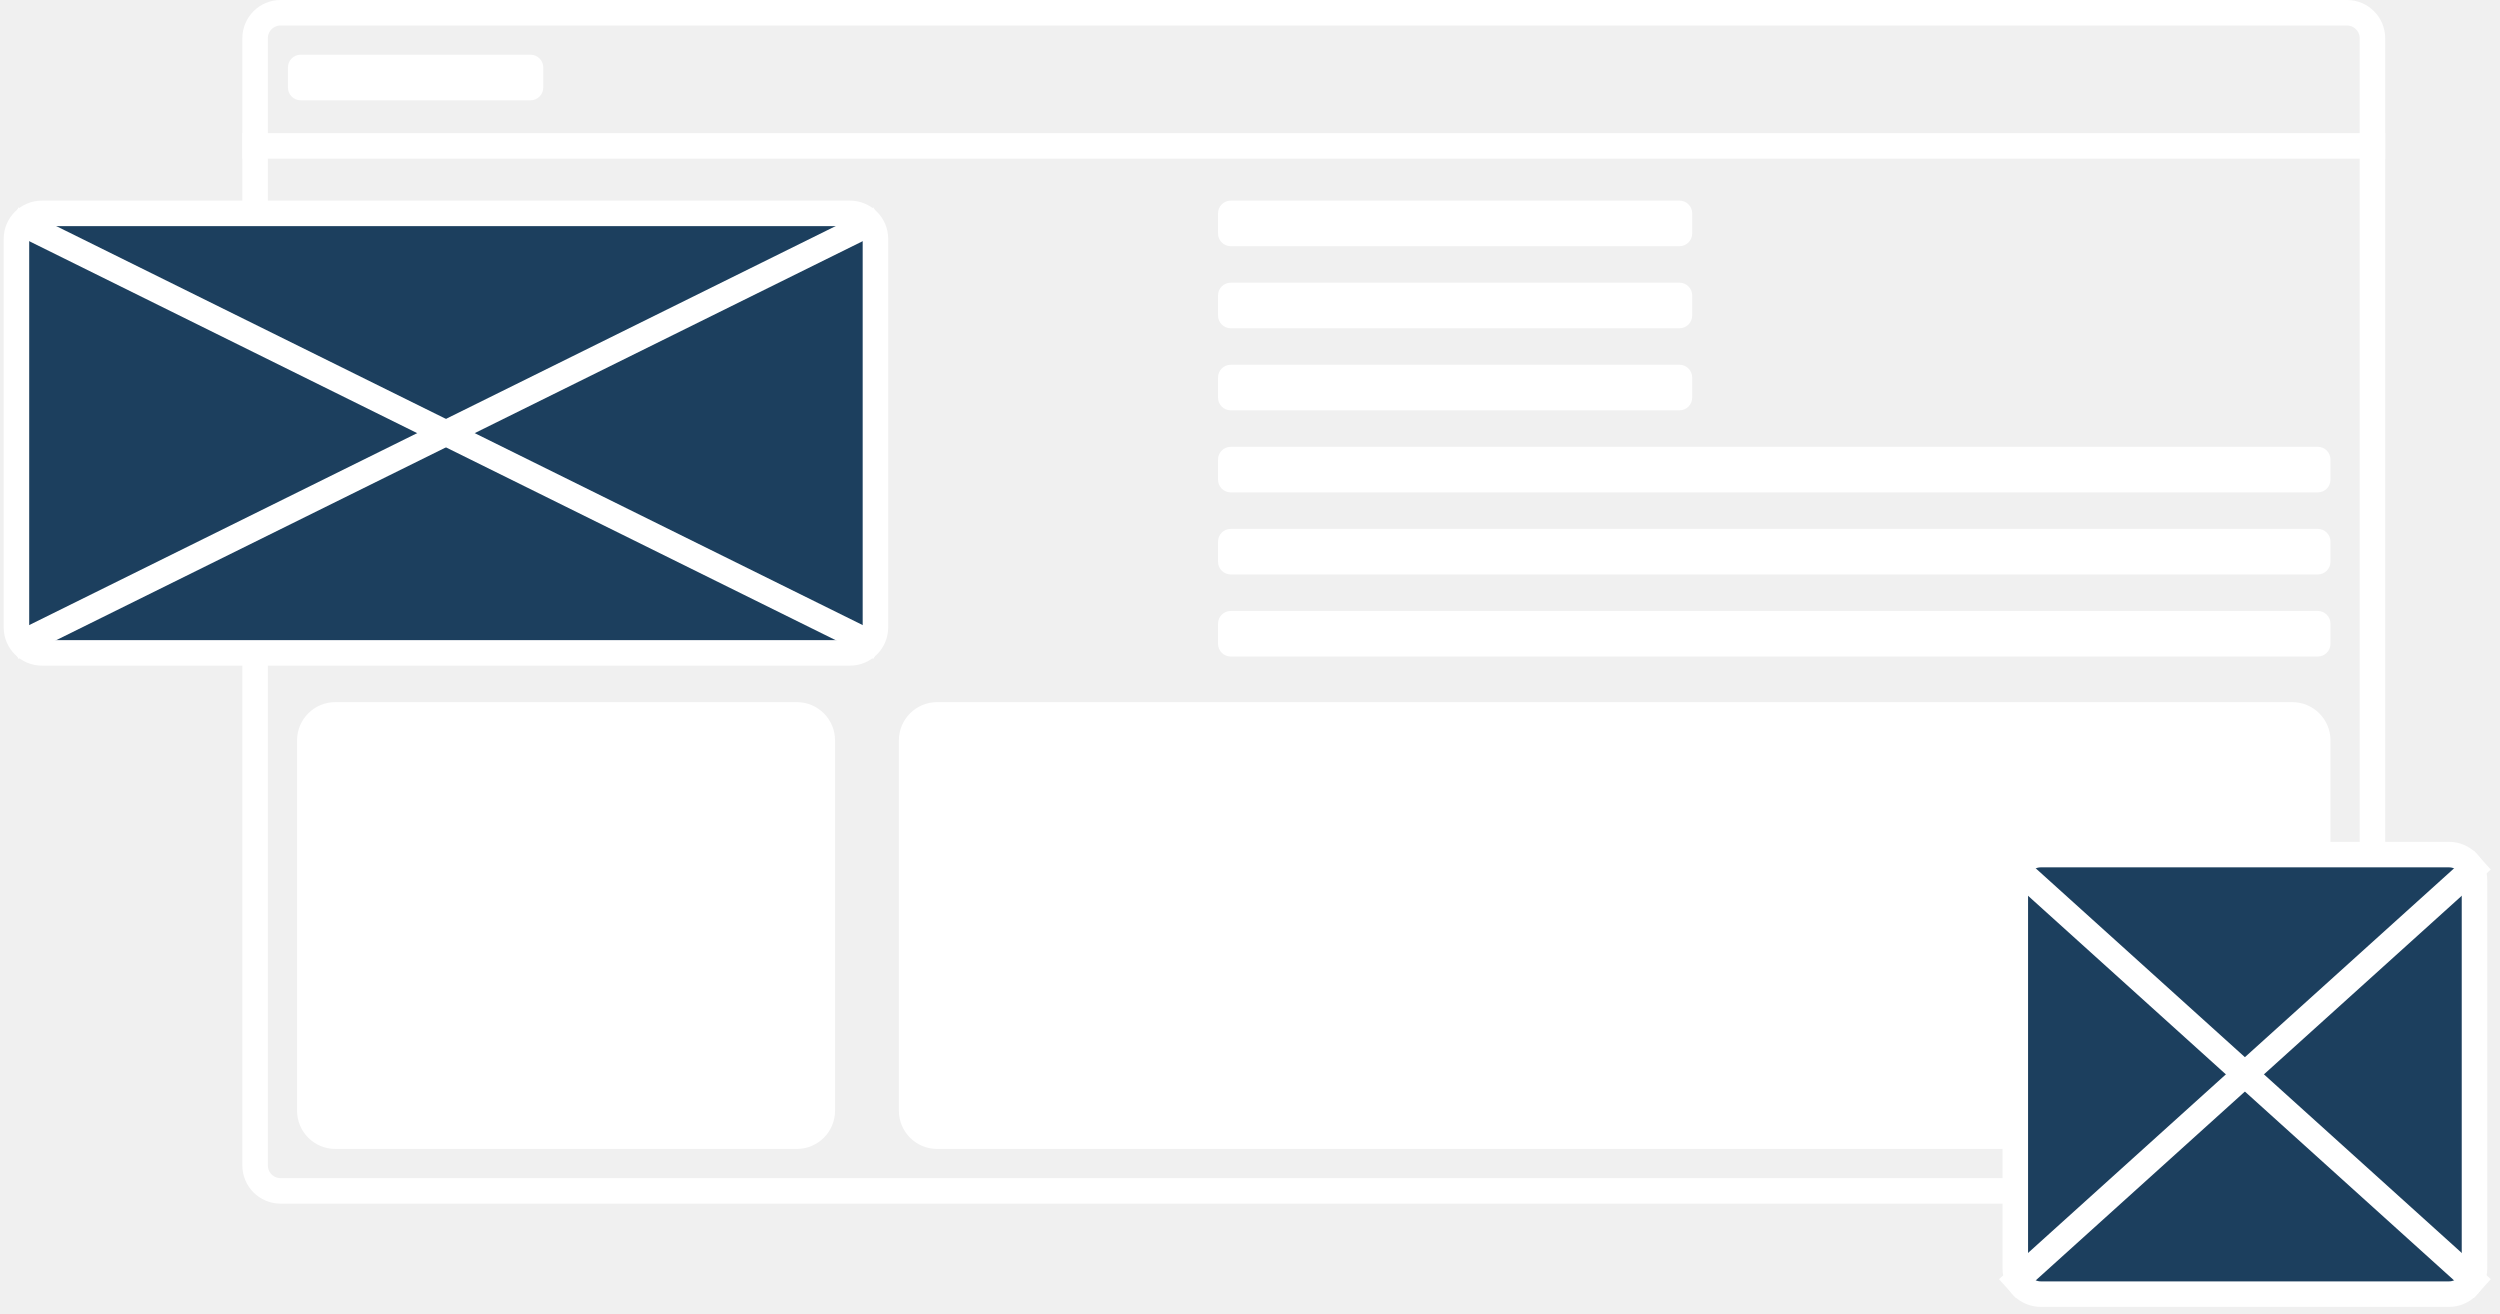
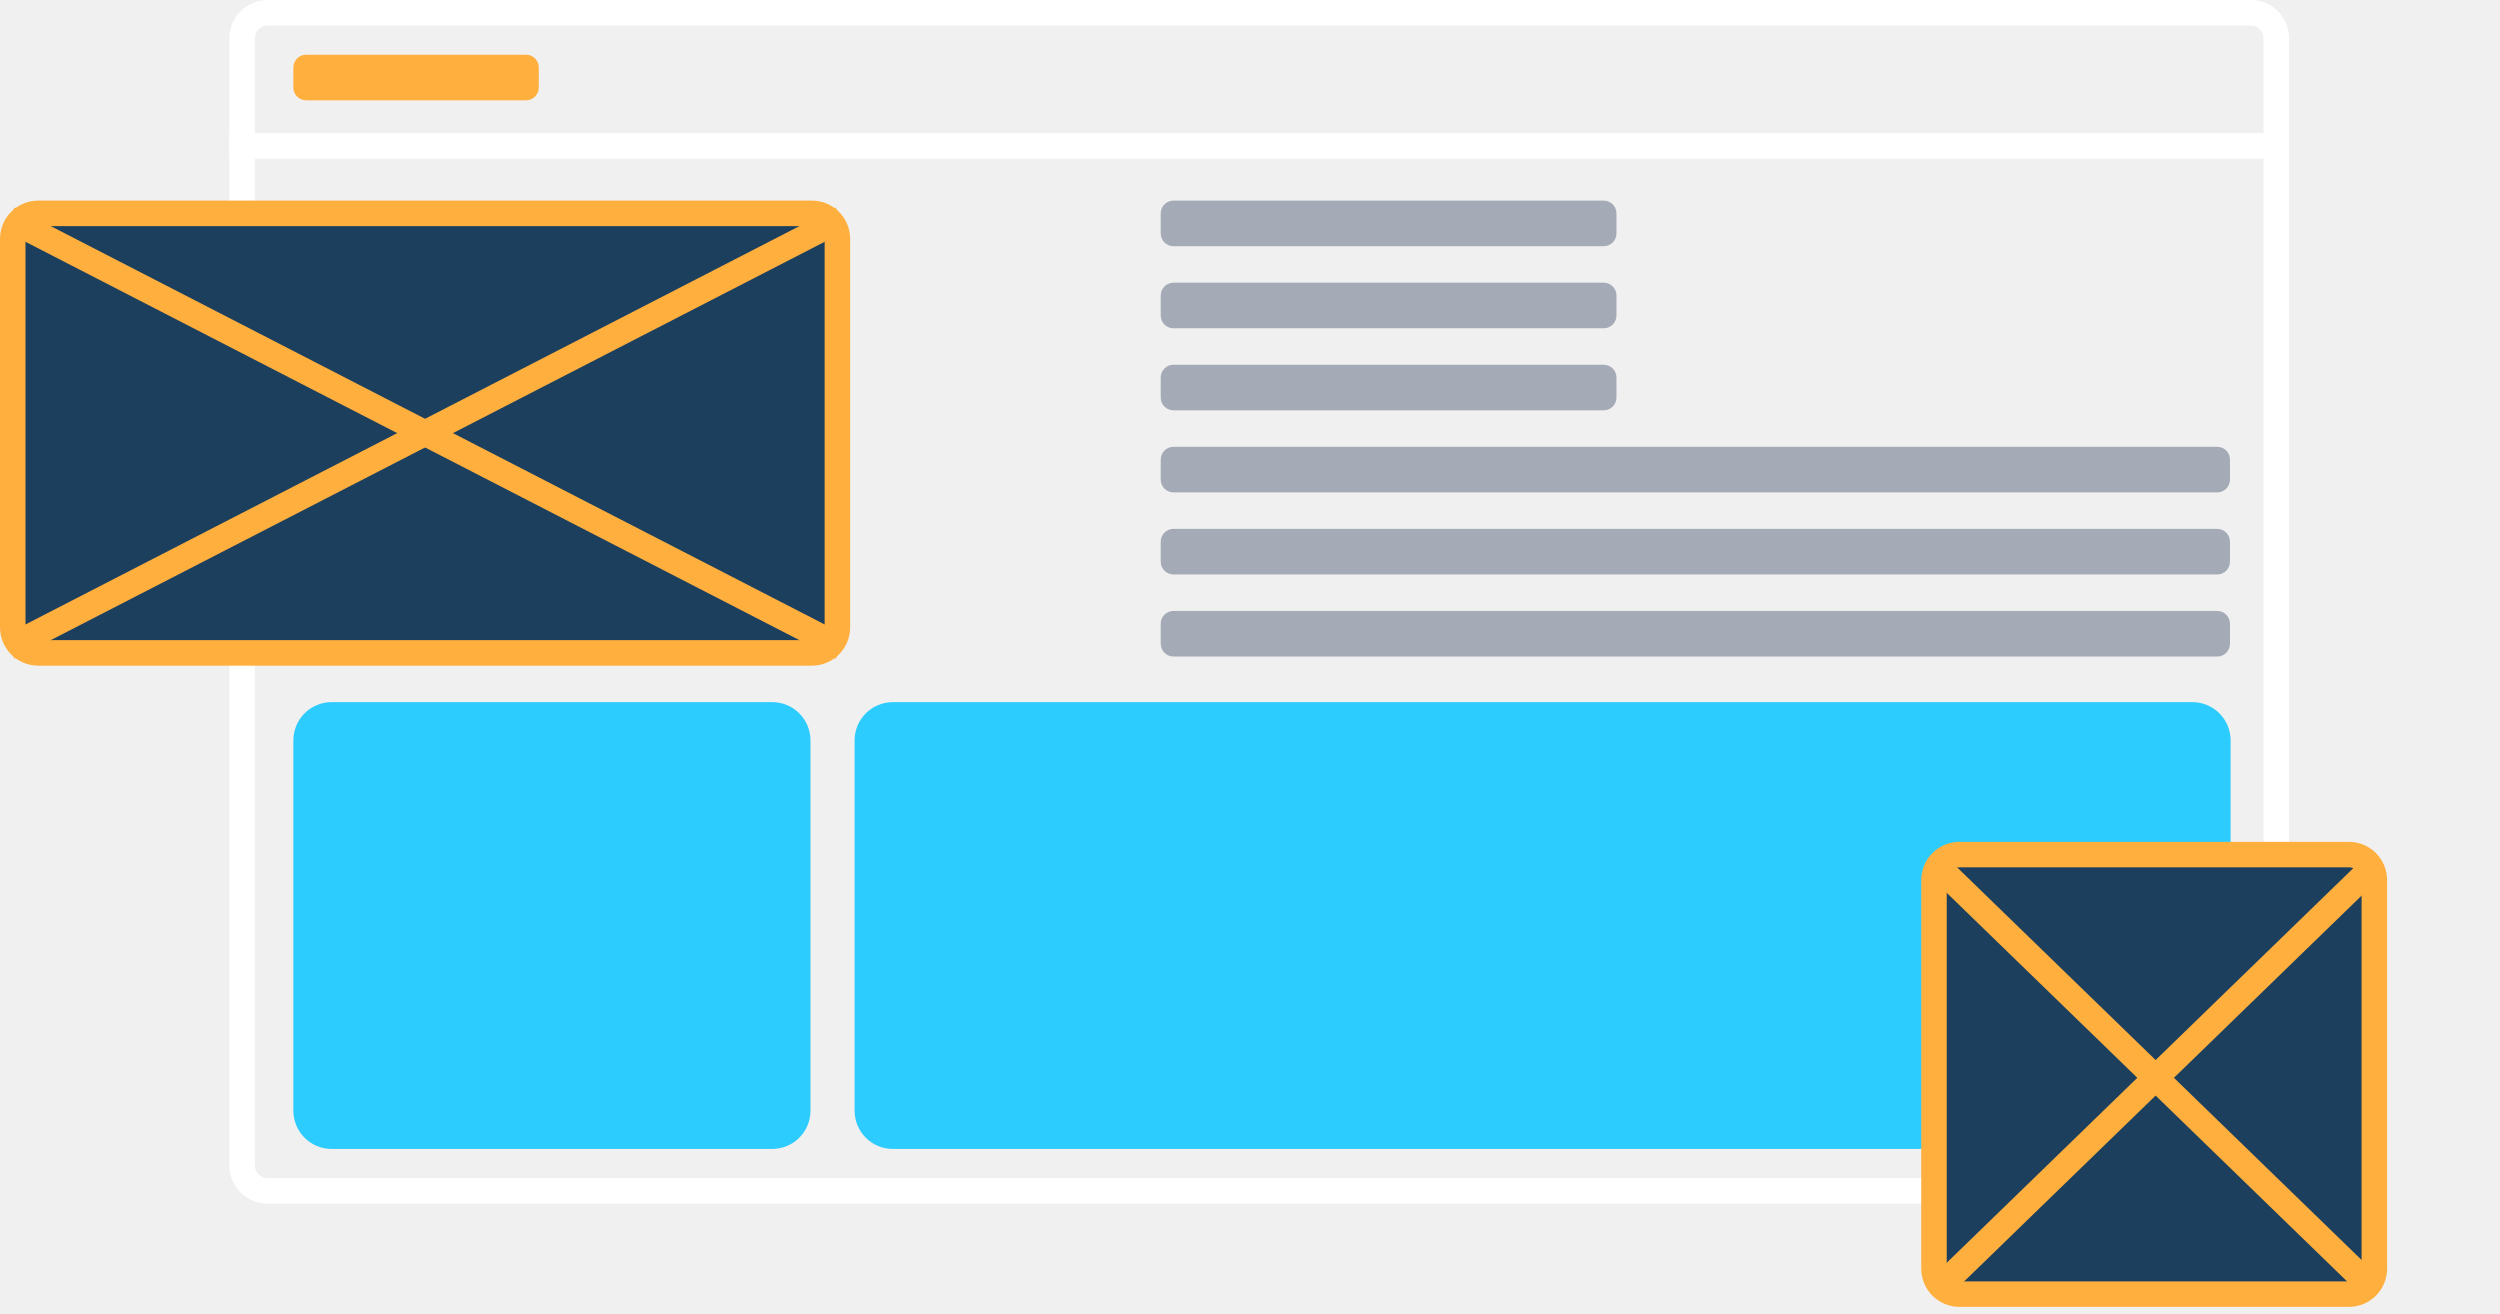
<svg xmlns="http://www.w3.org/2000/svg" viewBox="0 0 196 103" fill="none" id="content">
-   <rect x="20" y="1" width="166" height="92.366" rx="2" stroke="white" stroke-width="2" />
-   <path d="M19 11.438H187" stroke="white" stroke-width="2" />
-   <path d="M1.289 18.728C1.289 17.623 2.185 16.728 3.289 16.728H66.634C67.739 16.728 68.634 17.623 68.634 18.728V49.187C68.634 50.292 67.739 51.187 66.634 51.187H3.289C2.185 51.187 1.289 50.292 1.289 49.187V18.728Z" fill="#1C3F5E" stroke="white" stroke-width="2" />
-   <path d="M23.289 58.047C23.289 56.39 24.632 55.047 26.289 55.047H62.468C64.125 55.047 65.468 56.39 65.468 58.047V87.077C65.468 88.734 64.125 90.077 62.468 90.077H26.289C24.632 90.077 23.289 88.734 23.289 87.077V58.047Z" fill="white" />
-   <path d="M70.472 58.047C70.472 56.39 71.815 55.047 73.472 55.047H179.71C181.367 55.047 182.71 56.39 182.71 58.047V87.077C182.71 88.734 181.367 90.077 179.71 90.077H73.472C71.815 90.077 70.472 88.734 70.472 87.077V58.047Z" fill="white" />
-   <path d="M1.004 17.157L68.919 50.758" stroke="white" stroke-width="2" />
-   <path d="M68.919 17.157L1.004 50.758" stroke="white" stroke-width="2" />
-   <path d="M158 69C158 67.895 158.895 67 160 67H192C193.104 67 194 67.895 194 69V99.46C194 100.564 193.104 101.46 192 101.46H160C158.895 101.46 158 100.564 158 99.46V69Z" fill="#1C3F5E" stroke="white" stroke-width="2" />
-   <path d="M157.392 67.43L194.608 101.03" stroke="white" stroke-width="2" />
-   <path d="M194.608 67.43L157.391 101.03" stroke="white" stroke-width="2" />
-   <path d="M95.493 29.596C95.493 29.044 95.941 28.596 96.493 28.596H131.668C132.22 28.596 132.668 29.044 132.668 29.596V31.17C132.668 31.723 132.22 32.17 131.668 32.17H96.493C95.941 32.17 95.493 31.723 95.493 31.17V29.596Z" fill="white" />
-   <path d="M95.493 23.162C95.493 22.609 95.941 22.162 96.493 22.162H131.668C132.22 22.162 132.668 22.609 132.668 23.162V24.736C132.668 25.288 132.22 25.736 131.668 25.736H96.493C95.941 25.736 95.493 25.288 95.493 24.736V23.162Z" fill="white" />
-   <path d="M95.493 16.728C95.493 16.175 95.941 15.728 96.493 15.728H131.668C132.22 15.728 132.668 16.175 132.668 16.728V18.302C132.668 18.854 132.22 19.302 131.668 19.302H96.493C95.941 19.302 95.493 18.854 95.493 18.302V16.728Z" fill="white" />
-   <path d="M22.575 5.289C22.575 4.737 23.022 4.289 23.575 4.289H41.592C42.144 4.289 42.592 4.737 42.592 5.289V6.864C42.592 7.416 42.144 7.864 41.592 7.864H23.575C23.022 7.864 22.575 7.416 22.575 6.864V5.289Z" fill="white" />
-   <path d="M95.493 42.464C95.493 41.911 95.941 41.464 96.493 41.464H181.71C182.263 41.464 182.71 41.911 182.71 42.464V44.038C182.71 44.591 182.263 45.038 181.71 45.038H96.493C95.941 45.038 95.493 44.591 95.493 44.038V42.464Z" fill="white" />
-   <path d="M95.493 36.03C95.493 35.477 95.941 35.03 96.493 35.03H181.71C182.263 35.03 182.71 35.477 182.71 36.03V37.604C182.71 38.157 182.263 38.604 181.71 38.604H96.493C95.941 38.604 95.493 38.157 95.493 37.604V36.03Z" fill="white" />
-   <path d="M95.493 48.898C95.493 48.346 95.941 47.898 96.493 47.898H181.71C182.263 47.898 182.71 48.346 182.71 48.898V50.472C182.71 51.025 182.263 51.472 181.71 51.472H96.493C95.941 51.472 95.493 51.025 95.493 50.472V48.898Z" fill="white" />
+   <rect x="18.984" y="1" width="159.476" height="92.366" rx="2" stroke="white" stroke-width="2" />
+   <path d="M17.984 11.438H179.46" stroke="white" stroke-width="2" />
+   <path d="M3 16.727H63.652C64.756 16.727 65.652 17.623 65.652 18.727V49.187C65.652 50.292 64.756 51.187 63.652 51.187H3C1.895 51.187 1 50.292 1 49.187V18.727C1 17.623 1.895 16.727 3 16.727Z" fill="#1C3F5E" stroke="#FFAF3D" stroke-width="2" />
+   <path d="M23 58.047C23 56.39 24.343 55.047 26 55.047H60.541C62.198 55.047 63.541 56.39 63.541 58.047V87.077C63.541 88.734 62.198 90.077 60.541 90.077H26C24.343 90.077 23 88.734 23 87.077V58.047Z" fill="#2DCCFF" />
+   <path d="M67 58.047C67 56.39 68.343 55.047 70 55.047H171.88C173.536 55.047 174.88 56.39 174.88 58.047V87.077C174.88 88.734 173.536 90.077 171.88 90.077H70C68.343 90.077 67 88.734 67 87.077V58.047Z" fill="#2DCCFF" />
+   <path d="M0.687 17.157L65.964 50.757" stroke="#FFAF3D" stroke-width="2" />
+   <path d="M65.965 17.157L0.687 50.757" stroke="#FFAF3D" stroke-width="2" />
+   <path d="M153.625 67H184.149C185.254 67 186.149 67.895 186.149 69V99.46C186.149 100.564 185.254 101.46 184.149 101.46H153.625C152.52 101.46 151.625 100.564 151.625 99.46V69C151.625 67.895 152.52 67 153.625 67Z" fill="#1C3F5E" stroke="#FFAF3D" stroke-width="2" />
+   <path d="M152 68L186 101" stroke="#FFAF3D" stroke-width="2" />
+   <path d="M186 68L152 101" stroke="#FFAF3D" stroke-width="2" />
+   <path d="M91 16.727C91 16.175 91.448 15.727 92 15.727H125.731C126.283 15.727 126.731 16.175 126.731 16.727V18.302C126.731 18.854 126.283 19.302 125.731 19.302H92C91.448 19.302 91 18.854 91 18.302V16.727Z" fill="#A4ABB6" />
+   <path d="M92 22.162C91.448 22.162 91 22.61 91 23.162V24.737C91 25.289 91.448 25.737 92 25.737H125.731C126.283 25.737 126.731 25.289 126.731 24.737V23.162C126.731 22.61 126.283 22.162 125.731 22.162H92Z" fill="#A4ABB6" />
+   <path d="M92 28.596C91.448 28.596 91 29.043 91 29.596V31.17C91 31.723 91.448 32.17 92 32.17H125.731C126.283 32.17 126.731 31.723 126.731 31.17V29.596C126.731 29.043 126.283 28.596 125.731 28.596H92Z" fill="#A4ABB6" />
+   <path d="M92 41.464C91.448 41.464 91 41.912 91 42.464V44.038C91 44.591 91.448 45.038 92 45.038H173.83C174.382 45.038 174.83 44.591 174.83 44.038V42.464C174.83 41.912 174.382 41.464 173.83 41.464H92Z" fill="#A4ABB6" />
+   <path d="M91 36.03C91 35.478 91.448 35.03 92 35.03H173.83C174.382 35.03 174.83 35.478 174.83 36.03V37.605C174.83 38.157 174.382 38.605 173.83 38.605H92C91.448 38.605 91 38.157 91 37.605V36.03Z" fill="#A4ABB6" />
+   <path d="M92 47.898C91.448 47.898 91 48.345 91 48.898V50.472C91 51.024 91.448 51.472 92 51.472H173.83C174.382 51.472 174.83 51.024 174.83 50.472V48.898C174.83 48.345 174.382 47.898 173.83 47.898H92Z" fill="#A4ABB6" />
+   <path d="M23 5.289C23 4.737 23.448 4.289 24 4.289H41.24C41.792 4.289 42.24 4.737 42.24 5.289V6.864C42.24 7.416 41.792 7.864 41.24 7.864H24C23.448 7.864 23 7.416 23 6.864V5.289Z" fill="#FFAF3D" />
</svg>
